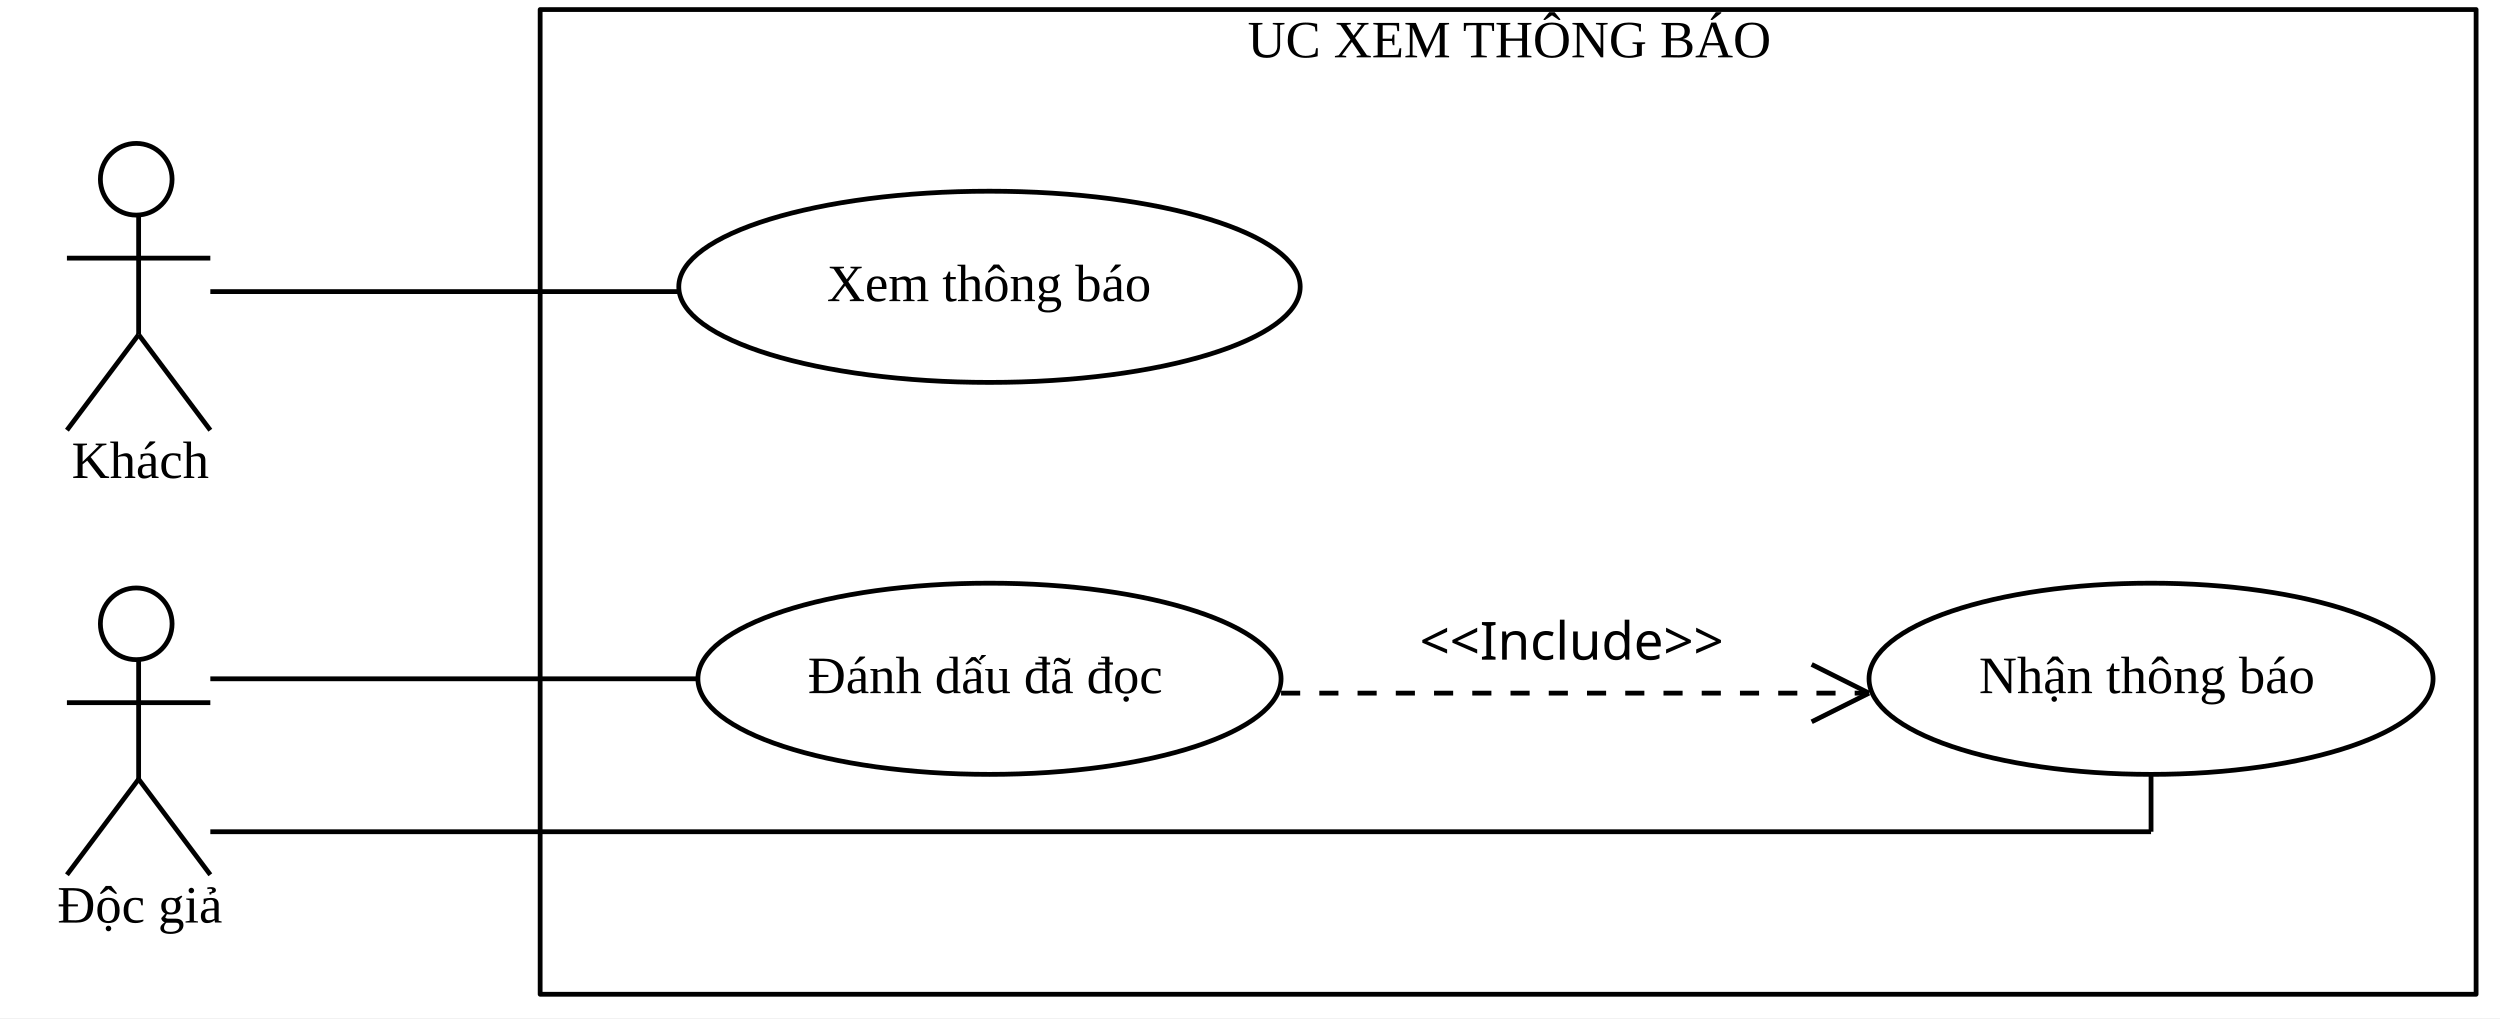
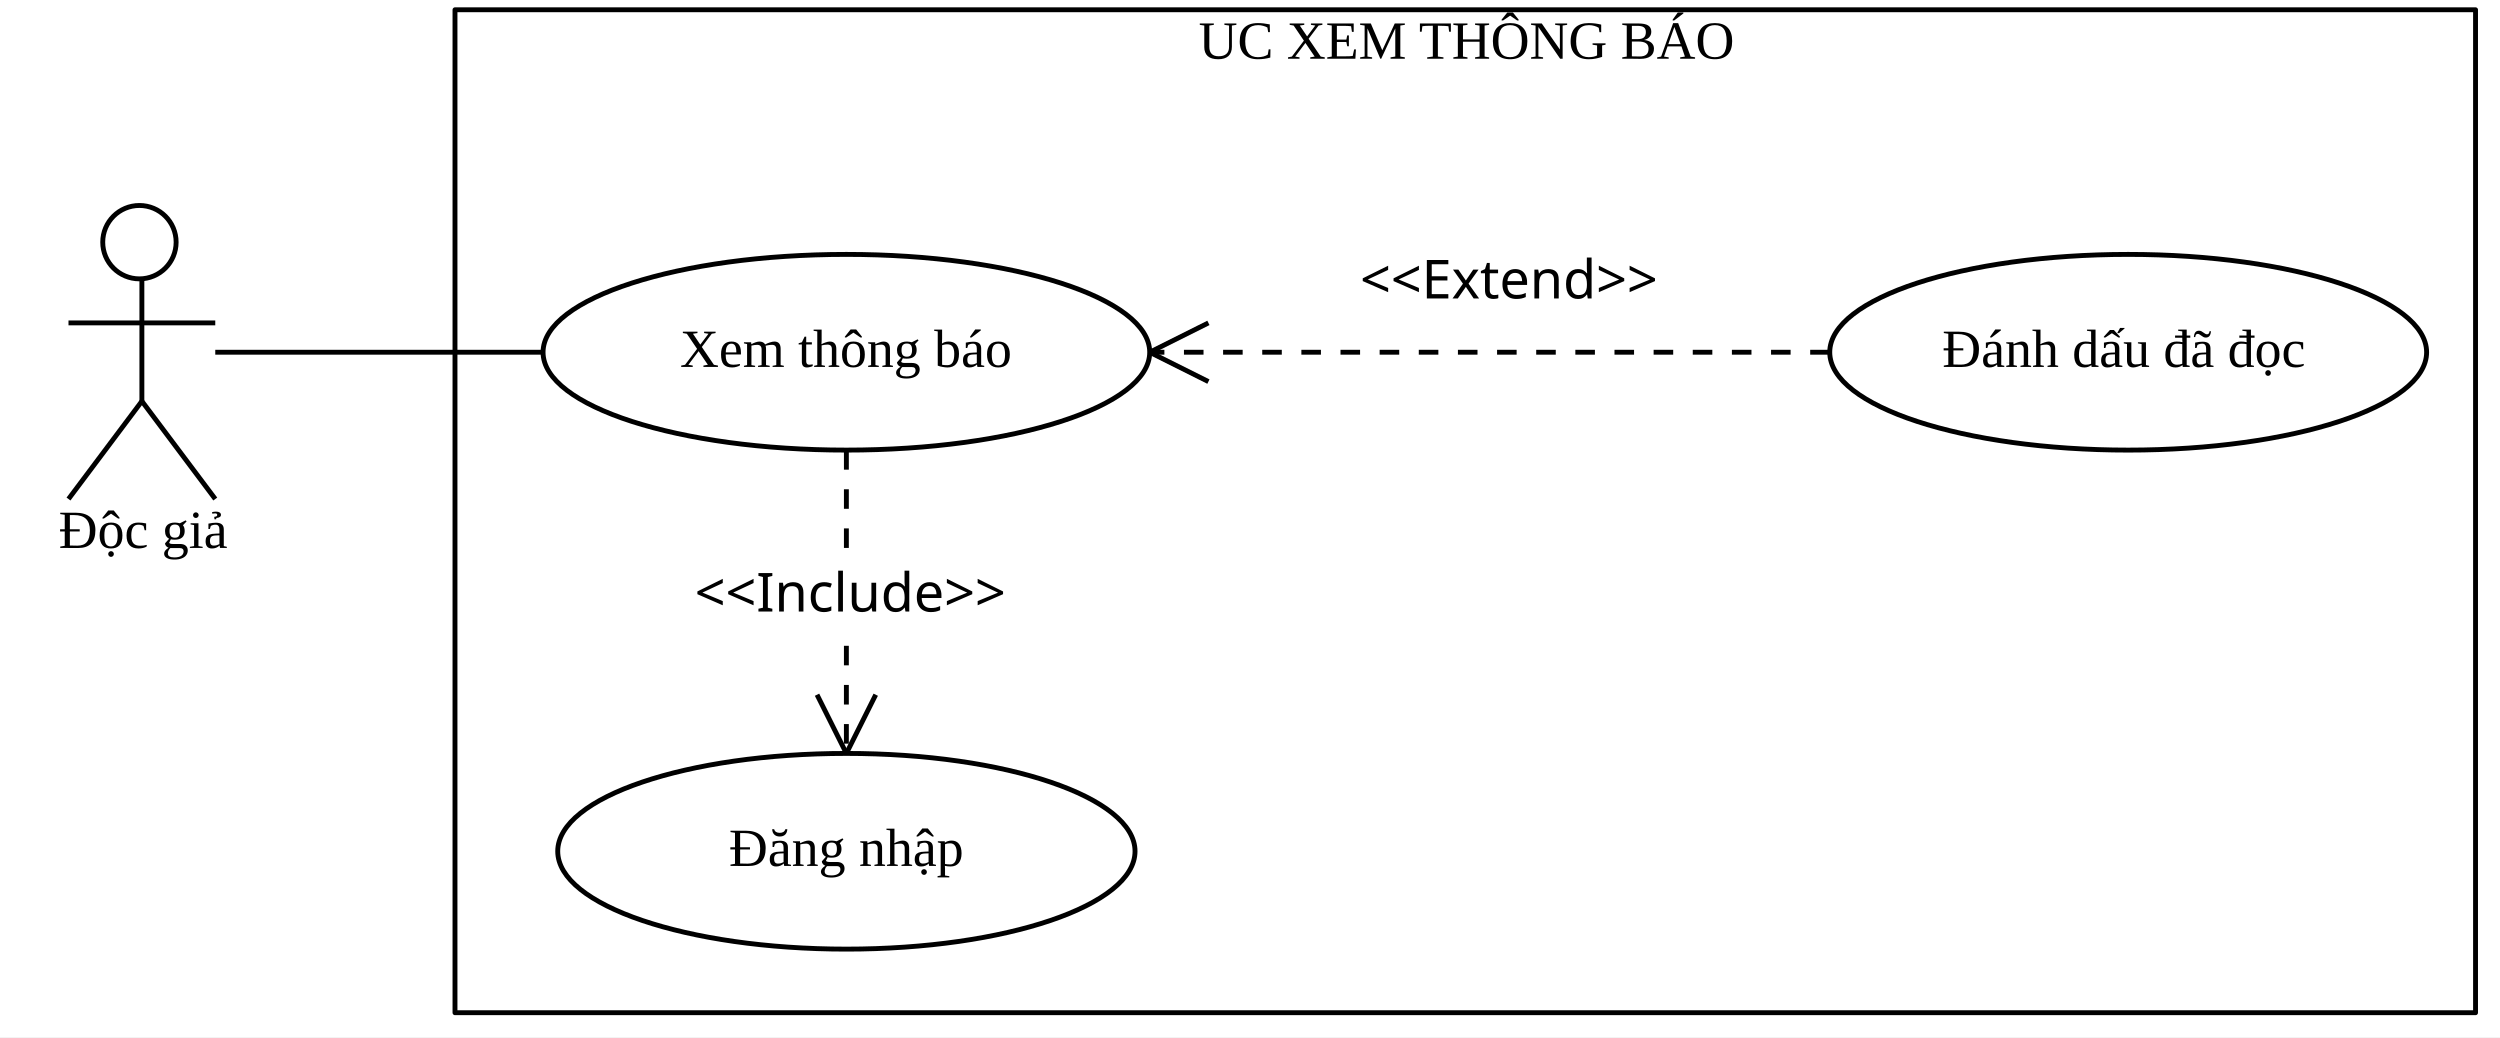
- <svg xmlns="http://www.w3.org/2000/svg" color-interpolation="auto" color-rendering="auto" fill="rgb(0,0,0)" fill-opacity="0" font-family="'Dialog'" font-size="12px" font-style="normal" font-weight="normal" height="213" image-rendering="auto" shape-rendering="auto" stroke="rgb(0,0,0)" stroke-dasharray="none" stroke-dashoffset="0" stroke-linecap="square" stroke-linejoin="miter" stroke-miterlimit="10" stroke-opacity="0" stroke-width="1" text-rendering="auto" viewbox="0 0 523 213" width="523">
+ <svg xmlns="http://www.w3.org/2000/svg" color-interpolation="auto" color-rendering="auto" fill="rgb(0,0,0)" fill-opacity="0" font-family="'Dialog'" font-size="12px" font-style="normal" font-weight="normal" height="212" image-rendering="auto" shape-rendering="auto" stroke="rgb(0,0,0)" stroke-dasharray="none" stroke-dashoffset="0" stroke-linecap="square" stroke-linejoin="miter" stroke-miterlimit="10" stroke-opacity="0" stroke-width="1" text-rendering="auto" viewbox="0 0 511 212" width="511">
  <defs id="genericDefs" />
  <g>
    <defs id="defs1">
-       <clipPath clipPathUnits="userSpaceOnUse" id="dfaa9c20-1436-4d5d-9836-b5efefcff5d6">
+       <clipPath clipPathUnits="userSpaceOnUse" id="d2b8d188-3323-4074-8541-f96f3345b4be">
        <path d="M-7 -7 L41 -7 L41 71 L-7 71 L-7 -7 Z" />
      </clipPath>
-       <clipPath clipPathUnits="userSpaceOnUse" id="47244c9d-cc03-4613-96c6-e0097c45233d">
+       <clipPath clipPathUnits="userSpaceOnUse" id="79135705-f669-4a49-a2d0-e3e87626e76d">
        <path d="M-7 -7 L41 -7 L41 71 L-7 71 L-7 -7 Z" />
      </clipPath>
-       <clipPath clipPathUnits="userSpaceOnUse" id="444f0df6-3be8-4b8f-8d14-cea04a24c4ab">
-         <path d="M-7 -7 L41 -7 L41 71 L-7 71 L-7 -7 Z" />
+       <clipPath clipPathUnits="userSpaceOnUse" id="8a62ad51-39a7-4684-ae71-7d8c0214709c">
+         <path d="M-7 -7 L425 -7 L425 217 L-7 217 L-7 -7 Z" />
      </clipPath>
-       <clipPath clipPathUnits="userSpaceOnUse" id="b3726111-2b5c-46b5-8227-ee53c3ff662b">
-         <path d="M-7 -7 L41 -7 L41 71 L-7 71 L-7 -7 Z" />
+       <clipPath clipPathUnits="userSpaceOnUse" id="adc4360b-c5a2-42d8-b8df-b7eac66e745c">
+         <path d="M-7 -7 L425 -7 L425 217 L-7 217 L-7 -7 Z" />
      </clipPath>
-       <clipPath clipPathUnits="userSpaceOnUse" id="83e5463b-ae85-4c34-af16-065c30e16550">
-         <path d="M-7 -7 L417 -7 L417 218 L-7 218 L-7 -7 Z" />
+       <clipPath clipPathUnits="userSpaceOnUse" id="f2bf5966-1724-4723-94cf-bb56f190151e">
+         <path d="M-7 -7 L425 -7 L425 217 L-7 217 L-7 -7 Z" />
      </clipPath>
-       <clipPath clipPathUnits="userSpaceOnUse" id="819a77ab-c9da-4bc3-9c1a-0b78d2d67b77">
-         <path d="M-7 -7 L417 -7 L417 218 L-7 218 L-7 -7 Z" />
+       <clipPath clipPathUnits="userSpaceOnUse" id="d9d7d5c2-cdb1-44b5-aa88-3a15bc4369cb">
+         <path d="M0 0 L0 13 L414 13 L414 0 Z" />
      </clipPath>
-       <clipPath clipPathUnits="userSpaceOnUse" id="2e02d7f6-de05-426b-a68c-6bdd8394594c">
-         <path d="M-7 -7 L417 -7 L417 218 L-7 218 L-7 -7 Z" />
-       </clipPath>
-       <clipPath clipPathUnits="userSpaceOnUse" id="5ef4cd1e-ed0a-42c4-9e6b-f472affe0732">
-         <path d="M0 0 L0 13 L406 13 L406 0 Z" />
-       </clipPath>
-       <clipPath clipPathUnits="userSpaceOnUse" id="579c1f46-e733-4bb4-b2d1-55977244f9a8">
+       <clipPath clipPathUnits="userSpaceOnUse" id="df7d7515-9884-49a8-9e0d-a037a174521a">
        <path d="M-7 -7 L129 -7 L129 51 L-7 51 L-7 -7 Z" />
      </clipPath>
-       <clipPath clipPathUnits="userSpaceOnUse" id="05b8f545-f878-4ef8-9a54-a094308dfbf2">
+       <clipPath clipPathUnits="userSpaceOnUse" id="6add35d2-b9c4-4f5a-8409-36fd538e6461">
        <path d="M-7 -7 L129 -7 L129 51 L-7 51 L-7 -7 Z" />
      </clipPath>
-       <clipPath clipPathUnits="userSpaceOnUse" id="29663510-be82-4172-8479-4b3a77f37190">
+       <clipPath clipPathUnits="userSpaceOnUse" id="8e80150d-afa1-4d11-8310-cd825c2b0296">
        <path d="M-7 -7 L129 -7 L129 51 L-7 51 L-7 -7 Z" />
      </clipPath>
-       <clipPath clipPathUnits="userSpaceOnUse" id="2a1b43d9-f9d7-4f67-aa8f-4422c9c8fbcf">
+       <clipPath clipPathUnits="userSpaceOnUse" id="c879a172-12bc-4888-8506-ea2138440e41">
        <path d="M0 0 L0 40 L118 40 L118 0 Z" />
      </clipPath>
-       <clipPath clipPathUnits="userSpaceOnUse" id="07163498-baec-4668-a45e-017319e86d18">
+       <clipPath clipPathUnits="userSpaceOnUse" id="52239c22-6618-4607-bff1-b2a08cd26718">
        <path d="M-7 -7 L133 -7 L133 51 L-7 51 L-7 -7 Z" />
      </clipPath>
-       <clipPath clipPathUnits="userSpaceOnUse" id="47d48a56-d1a8-40f4-93c4-67426d046574">
+       <clipPath clipPathUnits="userSpaceOnUse" id="367bc535-5a9d-44e2-8a75-7089d2c8334f">
        <path d="M-7 -7 L133 -7 L133 51 L-7 51 L-7 -7 Z" />
      </clipPath>
-       <clipPath clipPathUnits="userSpaceOnUse" id="d4be9c4b-e170-42b3-8d29-fc9af1c3df17">
+       <clipPath clipPathUnits="userSpaceOnUse" id="16b6cb2c-d108-47e2-af2b-10ae4448db1f">
        <path d="M-7 -7 L133 -7 L133 51 L-7 51 L-7 -7 Z" />
      </clipPath>
-       <clipPath clipPathUnits="userSpaceOnUse" id="37d7d662-43e1-4400-bc70-a2311e59ecbd">
+       <clipPath clipPathUnits="userSpaceOnUse" id="f0ce19e0-4acb-49f3-863d-4dd2fc4ac43c">
        <path d="M0 0 L0 40 L122 40 L122 0 Z" />
      </clipPath>
-       <clipPath clipPathUnits="userSpaceOnUse" id="7fdcce17-36a5-4c9f-9701-eb414625e714">
-         <path d="M-7 -7 L141 -7 L141 51 L-7 51 L-7 -7 Z" />
+       <clipPath clipPathUnits="userSpaceOnUse" id="1d62d132-b1a1-4217-baac-592fc0623c6d">
+         <path d="M-7 -7 L135 -7 L135 51 L-7 51 L-7 -7 Z" />
      </clipPath>
-       <clipPath clipPathUnits="userSpaceOnUse" id="447aaaac-8f7d-4f58-a097-d5b7eaab79bd">
-         <path d="M-7 -7 L141 -7 L141 51 L-7 51 L-7 -7 Z" />
+       <clipPath clipPathUnits="userSpaceOnUse" id="b42f5bfe-79dd-4123-9548-c82a10f97e74">
+         <path d="M-7 -7 L135 -7 L135 51 L-7 51 L-7 -7 Z" />
      </clipPath>
-       <clipPath clipPathUnits="userSpaceOnUse" id="6b180c8e-466e-4239-b31f-86336c7fd118">
-         <path d="M-7 -7 L141 -7 L141 51 L-7 51 L-7 -7 Z" />
+       <clipPath clipPathUnits="userSpaceOnUse" id="0026dc75-4789-470f-bcbf-f3489c2b7726">
+         <path d="M-7 -7 L135 -7 L135 51 L-7 51 L-7 -7 Z" />
      </clipPath>
-       <clipPath clipPathUnits="userSpaceOnUse" id="e758d616-d2df-4ddc-80b3-deae5f92a0b3">
-         <path d="M0 0 L0 40 L130 40 L130 0 Z" />
+       <clipPath clipPathUnits="userSpaceOnUse" id="fed0c796-db36-49ca-a27f-e837f93efe9a">
+         <path d="M0 0 L0 40 L124 40 L124 0 Z" />
      </clipPath>
-       <clipPath clipPathUnits="userSpaceOnUse" id="af61c8d6-6ece-4b74-928e-e42b687dbfcb">
+       <clipPath clipPathUnits="userSpaceOnUse" id="c2401d24-64be-46bc-a17f-07ca26843119">
        <path d="M-55 -13 L110 -13 L110 26 L-55 26 L-55 -13 Z" />
      </clipPath>
-       <clipPath clipPathUnits="userSpaceOnUse" id="2d5cc618-c454-445c-967d-470de7c5eee1">
-         <path d="M-49 -13 L98 -13 L98 26 L-49 26 L-49 -13 Z" />
+       <clipPath clipPathUnits="userSpaceOnUse" id="57181cca-57c6-4a48-bf5f-244482ca9ad1">
+         <path d="M0 0 L171 0 L171 104 L0 104 L0 0 Z" />
      </clipPath>
-       <clipPath clipPathUnits="userSpaceOnUse" id="151c6fe6-7c01-4d54-8f30-1ee4848d942d">
-         <path d="M0 0 L510 0 L510 116 L0 116 L0 0 Z" />
+       <clipPath clipPathUnits="userSpaceOnUse" id="9130c033-514e-4051-98bd-dada5d2e2676">
+         <path d="M63 80 L63 93 L8 93 L8 80 ZM0 0 L0 104 L139 104 L139 91 L171 91 L171 0 Z" />
      </clipPath>
-       <clipPath clipPathUnits="userSpaceOnUse" id="19bda49b-ac0a-4281-916b-1d8db2324b22">
-         <path d="M376 14 L376 29 L294 29 L294 14 ZM63 71 L63 84 L8 84 L8 71 ZM0 0 L0 116 L510 116 L510 0 Z" />
+       <clipPath clipPathUnits="userSpaceOnUse" id="765f4b68-043c-4a84-b520-b0c1f0e64d57">
+         <path d="M0 0 L243 0 L243 104 L0 104 L0 0 Z" />
      </clipPath>
-       <clipPath clipPathUnits="userSpaceOnUse" id="8d71f1bd-9753-4ae9-aae9-835ab6be0fe2">
-         <path d="M0 0 L206 0 L206 104 L0 104 L0 0 Z" />
+       <clipPath clipPathUnits="userSpaceOnUse" id="eeec5d03-092b-48ba-a758-db4c10dafac2">
+         <path d="M163 27 L163 42 L83 42 L83 27 ZM0 0 L0 91 L30 91 L30 104 L243 104 L243 0 Z" />
      </clipPath>
-       <clipPath clipPathUnits="userSpaceOnUse" id="adb6562f-22d3-4107-8cdb-6b06731dc78f">
-         <path d="M0 0 L0 104 L8 104 L8 91 L63 91 L63 104 L206 104 L206 0 L60 0 L60 11 L11 11 L11 0 Z" />
+       <clipPath clipPathUnits="userSpaceOnUse" id="5af180ff-c1f6-4515-b7e0-2195b79dfc33">
+         <path d="M0 0 L104 0 L104 166 L0 166 L0 0 Z" />
      </clipPath>
-       <clipPath clipPathUnits="userSpaceOnUse" id="bebb9e1c-8118-4652-8add-061d4595fd76">
-         <path d="M0 0 L202 0 L202 104 L0 104 L0 0 Z" />
+       <clipPath clipPathUnits="userSpaceOnUse" id="dbf84df2-2ec6-40cb-963c-2f072dbec0e1">
+         <path d="M92 71 L92 86 L10 86 L10 71 ZM0 0 L0 166 L104 166 L104 0 Z" />
      </clipPath>
-       <clipPath clipPathUnits="userSpaceOnUse" id="83c4d391-ccf4-4e5e-bade-9fca23e7077c">
-         <path d="M60 79 L60 92 L11 92 L11 79 ZM0 0 L0 104 L202 104 L202 0 Z" />
+       <clipPath clipPathUnits="userSpaceOnUse" id="6f36aa89-2e35-438c-972e-cd0827af4547">
+         <path d="M-82 -15 L164 -15 L164 30 L-82 30 L-82 -15 Z" />
      </clipPath>
-       <clipPath clipPathUnits="userSpaceOnUse" id="2324a8bf-3a0f-4c31-a613-6ac72f2af4a5">
-         <path d="M0 0 L227 0 L227 104 L0 104 L0 0 Z" />
-       </clipPath>
-       <clipPath clipPathUnits="userSpaceOnUse" id="17bbc912-1a5a-4db8-911e-a273819796b4">
-         <path d="M152 31 L152 46 L70 46 L70 31 ZM0 0 L0 104 L227 104 L227 0 Z" />
-       </clipPath>
-       <clipPath clipPathUnits="userSpaceOnUse" id="471e0ca3-d99d-48c4-a563-574a5e143910">
-         <path d="M-82 -15 L164 -15 L164 30 L-82 30 L-82 -15 Z" />
+       <clipPath clipPathUnits="userSpaceOnUse" id="c6673da2-ee03-4aee-9f52-fb4d31867af3">
+         <path d="M-80 -15 L160 -15 L160 30 L-80 30 L-80 -15 Z" />
      </clipPath>
    </defs>
    <g fill="white" fill-opacity="1" stroke="white" stroke-opacity="1" text-rendering="geometricPrecision">
-       <rect height="213" stroke="none" width="523" x="0" y="0" />
+       <rect height="212" stroke="none" width="511" x="0" y="0" />
    </g>
    <g data="{&quot;name&quot;:&quot;Độc giả&quot;,&quot;modelType&quot;:&quot;Actor&quot;}" hyper="" model-id="shape-oa1GzoWGAqACLR4l" style="pointer-events: auto; cursor: pointer;">
-       <g fill="white" fill-opacity="1" font-family="'Times New Roman'" font-size="11px" image-rendering="optimizeQuality" stroke="white" stroke-opacity="1" text-rendering="geometricPrecision" transform="translate(14,123)">
-         <circle clip-path="url(#47244c9d-cc03-4613-96c6-e0097c45233d)" cx="14.5" cy="7.5" r="7.5" stroke="none" />
+       <g fill="white" fill-opacity="1" font-family="'Times New Roman'" font-size="11px" image-rendering="optimizeQuality" stroke="white" stroke-opacity="1" text-rendering="geometricPrecision" transform="translate(14,42)">
+         <circle clip-path="url(#79135705-f669-4a49-a2d0-e3e87626e76d)" cx="14.5" cy="7.5" r="7.5" stroke="none" />
      </g>
-       <g fill="black" fill-opacity="1" font-family="'Times New Roman'" font-size="11px" image-rendering="optimizeQuality" stroke="black" stroke-linecap="butt" stroke-linejoin="round" stroke-miterlimit="0" stroke-opacity="1" text-rendering="geometricPrecision" transform="translate(14,123)">
-         <circle clip-path="url(#47244c9d-cc03-4613-96c6-e0097c45233d)" cx="14.5" cy="7.5" fill="none" r="7.5" />
-         <line clip-path="url(#47244c9d-cc03-4613-96c6-e0097c45233d)" fill="none" x1="15" x2="15" y1="15" y2="40" />
-         <line clip-path="url(#47244c9d-cc03-4613-96c6-e0097c45233d)" fill="none" x1="0" x2="30" y1="24" y2="24" />
-         <line clip-path="url(#47244c9d-cc03-4613-96c6-e0097c45233d)" fill="none" x1="15" x2="0" y1="40" y2="60" />
-         <line clip-path="url(#47244c9d-cc03-4613-96c6-e0097c45233d)" fill="none" x1="15" x2="30" y1="40" y2="60" />
-       </g>
-     </g>
-     <g data="{&quot;name&quot;:&quot;Khách&quot;,&quot;modelType&quot;:&quot;Actor&quot;}" hyper="" model-id="shape-ca1GzoWGAqACLR4o" style="pointer-events: auto; cursor: pointer;">
-       <g fill="white" fill-opacity="1" font-family="'Times New Roman'" font-size="11px" image-rendering="optimizeQuality" stroke="white" stroke-opacity="1" text-rendering="geometricPrecision" transform="translate(14,30)">
-         <circle clip-path="url(#b3726111-2b5c-46b5-8227-ee53c3ff662b)" cx="14.5" cy="7.5" r="7.5" stroke="none" />
-       </g>
-       <g fill="black" fill-opacity="1" font-family="'Times New Roman'" font-size="11px" image-rendering="optimizeQuality" stroke="black" stroke-linecap="butt" stroke-linejoin="round" stroke-miterlimit="0" stroke-opacity="1" text-rendering="geometricPrecision" transform="translate(14,30)">
-         <circle clip-path="url(#b3726111-2b5c-46b5-8227-ee53c3ff662b)" cx="14.5" cy="7.5" fill="none" r="7.5" />
-         <line clip-path="url(#b3726111-2b5c-46b5-8227-ee53c3ff662b)" fill="none" x1="15" x2="15" y1="15" y2="40" />
-         <line clip-path="url(#b3726111-2b5c-46b5-8227-ee53c3ff662b)" fill="none" x1="0" x2="30" y1="24" y2="24" />
-         <line clip-path="url(#b3726111-2b5c-46b5-8227-ee53c3ff662b)" fill="none" x1="15" x2="0" y1="40" y2="60" />
-         <line clip-path="url(#b3726111-2b5c-46b5-8227-ee53c3ff662b)" fill="none" x1="15" x2="30" y1="40" y2="60" />
+       <g fill="black" fill-opacity="1" font-family="'Times New Roman'" font-size="11px" image-rendering="optimizeQuality" stroke="black" stroke-linecap="butt" stroke-linejoin="round" stroke-miterlimit="0" stroke-opacity="1" text-rendering="geometricPrecision" transform="translate(14,42)">
+         <circle clip-path="url(#79135705-f669-4a49-a2d0-e3e87626e76d)" cx="14.5" cy="7.5" fill="none" r="7.5" />
+         <line clip-path="url(#79135705-f669-4a49-a2d0-e3e87626e76d)" fill="none" x1="15" x2="15" y1="15" y2="40" />
+         <line clip-path="url(#79135705-f669-4a49-a2d0-e3e87626e76d)" fill="none" x1="0" x2="30" y1="24" y2="24" />
+         <line clip-path="url(#79135705-f669-4a49-a2d0-e3e87626e76d)" fill="none" x1="15" x2="0" y1="40" y2="60" />
+         <line clip-path="url(#79135705-f669-4a49-a2d0-e3e87626e76d)" fill="none" x1="15" x2="30" y1="40" y2="60" />
      </g>
    </g>
    <g data="{&quot;name&quot;:&quot;UC XEM THÔNG BÁO&quot;,&quot;modelType&quot;:&quot;System&quot;}" hyper="" model-id="shape-aa1GzoWGAqACLR4r" style="pointer-events: auto; cursor: pointer;">
-       <g fill="white" fill-opacity="1" font-family="'Times New Roman'" font-size="11px" image-rendering="optimizeQuality" stroke="white" stroke-opacity="1" text-rendering="geometricPrecision" transform="translate(113,2)">
-         <rect clip-path="url(#819a77ab-c9da-4bc3-9c1a-0b78d2d67b77)" height="206" stroke="none" width="405" x="0" y="0" />
+       <g fill="white" fill-opacity="1" font-family="'Times New Roman'" font-size="11px" image-rendering="optimizeQuality" stroke="white" stroke-opacity="1" text-rendering="geometricPrecision" transform="translate(93,2)">
+         <rect clip-path="url(#adc4360b-c5a2-42d8-b8df-b7eac66e745c)" height="205" stroke="none" width="413" x="0" y="0" />
      </g>
-       <g fill="black" fill-opacity="1" font-family="'Times New Roman'" font-size="11px" image-rendering="optimizeQuality" stroke="black" stroke-linecap="butt" stroke-linejoin="round" stroke-miterlimit="0" stroke-opacity="1" text-rendering="geometricPrecision" transform="translate(113,2)">
-         <rect clip-path="url(#819a77ab-c9da-4bc3-9c1a-0b78d2d67b77)" fill="none" height="206" width="405" x="0" y="0" />
+       <g fill="black" fill-opacity="1" font-family="'Times New Roman'" font-size="11px" image-rendering="optimizeQuality" stroke="black" stroke-linecap="butt" stroke-linejoin="round" stroke-miterlimit="0" stroke-opacity="1" text-rendering="geometricPrecision" transform="translate(93,2)">
+         <rect clip-path="url(#adc4360b-c5a2-42d8-b8df-b7eac66e745c)" fill="none" height="205" width="413" x="0" y="0" />
      </g>
    </g>
-     <g fill="black" fill-opacity="1" font-family="'Times New Roman'" font-size="11px" image-rendering="optimizeQuality" stroke="black" stroke-opacity="1" text-rendering="geometricPrecision" transform="translate(113,2)">
-       <text clip-path="url(#5ef4cd1e-ed0a-42c4-9e6b-f472affe0732)" stroke="none" x="148" xml:space="preserve" y="10">UC XEM THÔNG BÁO</text>
+     <g fill="black" fill-opacity="1" font-family="'Times New Roman'" font-size="11px" image-rendering="optimizeQuality" stroke="black" stroke-opacity="1" text-rendering="geometricPrecision" transform="translate(93,2)">
+       <text clip-path="url(#d9d7d5c2-cdb1-44b5-aa88-3a15bc4369cb)" stroke="none" x="152" xml:space="preserve" y="10">UC XEM THÔNG BÁO</text>
    </g>
-     <g data="{&quot;name&quot;:&quot;Nhận thông báo&quot;,&quot;modelType&quot;:&quot;UseCase&quot;}" hyper="" model-id="shape-.a1GzoWGAqACLR4u" style="pointer-events: auto; cursor: pointer;">
-       <g fill="white" fill-opacity="1" font-family="'Times New Roman'" font-size="11px" image-rendering="optimizeQuality" stroke="white" stroke-opacity="1" text-rendering="geometricPrecision" transform="translate(391,122)">
-         <ellipse clip-path="url(#05b8f545-f878-4ef8-9a54-a094308dfbf2)" cx="59" cy="20" rx="59" ry="20" stroke="none" />
+     <g data="{&quot;name&quot;:&quot;Đăng nhập&quot;,&quot;modelType&quot;:&quot;UseCase&quot;}" hyper="" model-id="shape-.a1GzoWGAqACLR4u" style="pointer-events: auto; cursor: pointer;">
+       <g fill="white" fill-opacity="1" font-family="'Times New Roman'" font-size="11px" image-rendering="optimizeQuality" stroke="white" stroke-opacity="1" text-rendering="geometricPrecision" transform="translate(114,154)">
+         <ellipse clip-path="url(#6add35d2-b9c4-4f5a-8409-36fd538e6461)" cx="59" cy="20" rx="59" ry="20" stroke="none" />
      </g>
-       <g fill="black" fill-opacity="1" font-family="'Times New Roman'" font-size="11px" image-rendering="optimizeQuality" stroke="black" stroke-linecap="butt" stroke-linejoin="round" stroke-miterlimit="0" stroke-opacity="1" text-rendering="geometricPrecision" transform="translate(391,122)">
-         <ellipse clip-path="url(#05b8f545-f878-4ef8-9a54-a094308dfbf2)" cx="59" cy="20" fill="none" rx="59" ry="20" />
+       <g fill="black" fill-opacity="1" font-family="'Times New Roman'" font-size="11px" image-rendering="optimizeQuality" stroke="black" stroke-linecap="butt" stroke-linejoin="round" stroke-miterlimit="0" stroke-opacity="1" text-rendering="geometricPrecision" transform="translate(114,154)">
+         <ellipse clip-path="url(#6add35d2-b9c4-4f5a-8409-36fd538e6461)" cx="59" cy="20" fill="none" rx="59" ry="20" />
      </g>
    </g>
-     <g fill="black" fill-opacity="1" font-family="'Times New Roman'" font-size="11px" image-rendering="optimizeQuality" stroke="black" stroke-opacity="1" text-rendering="geometricPrecision" transform="translate(391,122)">
-       <text clip-path="url(#2a1b43d9-f9d7-4f67-aa8f-4422c9c8fbcf)" stroke="none" x="23" xml:space="preserve" y="23">Nhận thông báo</text>
+     <g fill="black" fill-opacity="1" font-family="'Times New Roman'" font-size="11px" image-rendering="optimizeQuality" stroke="black" stroke-opacity="1" text-rendering="geometricPrecision" transform="translate(114,154)">
+       <text clip-path="url(#c879a172-12bc-4888-8506-ea2138440e41)" stroke="none" x="35" xml:space="preserve" y="23">Đăng nhập</text>
    </g>
    <g data="{&quot;name&quot;:&quot;Đánh dấu đã đọc&quot;,&quot;modelType&quot;:&quot;UseCase&quot;}" hyper="" model-id="shape-1a1GzoWGAqACLR46" style="pointer-events: auto; cursor: pointer;">
-       <g fill="white" fill-opacity="1" font-family="'Times New Roman'" font-size="11px" image-rendering="optimizeQuality" stroke="white" stroke-opacity="1" text-rendering="geometricPrecision" transform="translate(146,122)">
-         <ellipse clip-path="url(#47d48a56-d1a8-40f4-93c4-67426d046574)" cx="61" cy="20" rx="61" ry="20" stroke="none" />
+       <g fill="white" fill-opacity="1" font-family="'Times New Roman'" font-size="11px" image-rendering="optimizeQuality" stroke="white" stroke-opacity="1" text-rendering="geometricPrecision" transform="translate(374,52)">
+         <ellipse clip-path="url(#367bc535-5a9d-44e2-8a75-7089d2c8334f)" cx="61" cy="20" rx="61" ry="20" stroke="none" />
      </g>
-       <g fill="black" fill-opacity="1" font-family="'Times New Roman'" font-size="11px" image-rendering="optimizeQuality" stroke="black" stroke-linecap="butt" stroke-linejoin="round" stroke-miterlimit="0" stroke-opacity="1" text-rendering="geometricPrecision" transform="translate(146,122)">
-         <ellipse clip-path="url(#47d48a56-d1a8-40f4-93c4-67426d046574)" cx="61" cy="20" fill="none" rx="61" ry="20" />
+       <g fill="black" fill-opacity="1" font-family="'Times New Roman'" font-size="11px" image-rendering="optimizeQuality" stroke="black" stroke-linecap="butt" stroke-linejoin="round" stroke-miterlimit="0" stroke-opacity="1" text-rendering="geometricPrecision" transform="translate(374,52)">
+         <ellipse clip-path="url(#367bc535-5a9d-44e2-8a75-7089d2c8334f)" cx="61" cy="20" fill="none" rx="61" ry="20" />
      </g>
    </g>
-     <g fill="black" fill-opacity="1" font-family="'Times New Roman'" font-size="11px" image-rendering="optimizeQuality" stroke="black" stroke-opacity="1" text-rendering="geometricPrecision" transform="translate(146,122)">
-       <text clip-path="url(#37d7d662-43e1-4400-bc70-a2311e59ecbd)" stroke="none" x="23" xml:space="preserve" y="23">Đánh dấu đã đọc</text>
+     <g fill="black" fill-opacity="1" font-family="'Times New Roman'" font-size="11px" image-rendering="optimizeQuality" stroke="black" stroke-opacity="1" text-rendering="geometricPrecision" transform="translate(374,52)">
+       <text clip-path="url(#f0ce19e0-4acb-49f3-863d-4dd2fc4ac43c)" stroke="none" x="23" xml:space="preserve" y="23">Đánh dấu đã đọc</text>
    </g>
    <g data="{&quot;name&quot;:&quot;Xem thông báo&quot;,&quot;modelType&quot;:&quot;UseCase&quot;}" hyper="" model-id="shape-ba1GzoWGAqACLR5G" style="pointer-events: auto; cursor: pointer;">
-       <g fill="white" fill-opacity="1" font-family="'Times New Roman'" font-size="11px" image-rendering="optimizeQuality" stroke="white" stroke-opacity="1" text-rendering="geometricPrecision" transform="translate(142,40)">
-         <ellipse clip-path="url(#447aaaac-8f7d-4f58-a097-d5b7eaab79bd)" cx="65" cy="20" rx="65" ry="20" stroke="none" />
+       <g fill="white" fill-opacity="1" font-family="'Times New Roman'" font-size="11px" image-rendering="optimizeQuality" stroke="white" stroke-opacity="1" text-rendering="geometricPrecision" transform="translate(111,52)">
+         <ellipse clip-path="url(#b42f5bfe-79dd-4123-9548-c82a10f97e74)" cx="62" cy="20" rx="62" ry="20" stroke="none" />
      </g>
-       <g fill="black" fill-opacity="1" font-family="'Times New Roman'" font-size="11px" image-rendering="optimizeQuality" stroke="black" stroke-linecap="butt" stroke-linejoin="round" stroke-miterlimit="0" stroke-opacity="1" text-rendering="geometricPrecision" transform="translate(142,40)">
-         <ellipse clip-path="url(#447aaaac-8f7d-4f58-a097-d5b7eaab79bd)" cx="65" cy="20" fill="none" rx="65" ry="20" />
+       <g fill="black" fill-opacity="1" font-family="'Times New Roman'" font-size="11px" image-rendering="optimizeQuality" stroke="black" stroke-linecap="butt" stroke-linejoin="round" stroke-miterlimit="0" stroke-opacity="1" text-rendering="geometricPrecision" transform="translate(111,52)">
+         <ellipse clip-path="url(#b42f5bfe-79dd-4123-9548-c82a10f97e74)" cx="62" cy="20" fill="none" rx="62" ry="20" />
      </g>
    </g>
-     <g fill="black" fill-opacity="1" font-family="'Times New Roman'" font-size="11px" image-rendering="optimizeQuality" stroke="black" stroke-opacity="1" text-rendering="geometricPrecision" transform="translate(142,40)">
-       <text clip-path="url(#e758d616-d2df-4ddc-80b3-deae5f92a0b3)" stroke="none" x="31" xml:space="preserve" y="23">Xem thông báo</text>
+     <g fill="black" fill-opacity="1" font-family="'Times New Roman'" font-size="11px" image-rendering="optimizeQuality" stroke="black" stroke-opacity="1" text-rendering="geometricPrecision" transform="translate(111,52)">
+       <text clip-path="url(#fed0c796-db36-49ca-a27f-e837f93efe9a)" stroke="none" x="28" xml:space="preserve" y="23">Xem thông báo</text>
    </g>
-     <g fill="black" fill-opacity="1" font-family="'Times New Roman'" font-size="11px" image-rendering="optimizeQuality" stroke="black" stroke-opacity="1" text-rendering="geometricPrecision" transform="translate(2,183)">
-       <text clip-path="url(#af61c8d6-6ece-4b74-928e-e42b687dbfcb)" stroke="none" x="10" xml:space="preserve" y="10">Độc giả</text>
+     <g fill="black" fill-opacity="1" font-family="'Times New Roman'" font-size="11px" image-rendering="optimizeQuality" stroke="black" stroke-opacity="1" text-rendering="geometricPrecision" transform="translate(2,102)">
+       <text clip-path="url(#c2401d24-64be-46bc-a17f-07ca26843119)" stroke="none" x="10" xml:space="preserve" y="10">Độc giả</text>
    </g>
-     <g fill="black" fill-opacity="1" font-family="'Times New Roman'" font-size="11px" image-rendering="optimizeQuality" stroke="black" stroke-opacity="1" text-rendering="geometricPrecision" transform="translate(5,90)">
-       <text clip-path="url(#2d5cc618-c454-445c-967d-470de7c5eee1)" stroke="none" x="10" xml:space="preserve" y="10">Khách</text>
-     </g>
-     <g data="{&quot;name&quot;:&quot;&quot;,&quot;modelType&quot;:&quot;Association&quot;}" hyper="" model-id="connector-Q61GzoWGAqACLR5S" style="pointer-events: auto; cursor: pointer;">
-       <g fill="black" fill-opacity="1" font-family="sans-serif" font-size="11px" image-rendering="optimizeQuality" stroke="black" stroke-linecap="butt" stroke-linejoin="round" stroke-opacity="1" text-rendering="geometricPrecision" transform="translate(-6,112)">
-         <line clip-path="url(#19bda49b-ac0a-4281-916b-1d8db2324b22)" fill="none" x1="50" x2="456" y1="62" y2="62" />
-         <line clip-path="url(#19bda49b-ac0a-4281-916b-1d8db2324b22)" fill="none" x1="456" x2="456" y1="62" y2="50" />
+     <g data="{&quot;modelType&quot;:&quot;Association&quot;}" hyper="" model-id="connector-w7vXOEWGAqACOBBt" style="pointer-events: auto; cursor: pointer;">
+       <g fill="black" fill-opacity="1" font-family="sans-serif" font-size="11px" image-rendering="optimizeQuality" stroke="black" stroke-linecap="butt" stroke-linejoin="round" stroke-opacity="1" text-rendering="geometricPrecision" transform="translate(-6,22)">
+         <line clip-path="url(#9130c033-514e-4051-98bd-dada5d2e2676)" fill="none" x1="50" x2="117" y1="50" y2="50" />
      </g>
    </g>
-     <g data="{&quot;name&quot;:&quot;&quot;,&quot;modelType&quot;:&quot;Association&quot;}" hyper="" model-id="connector-U61GzoWGAqACLR5Z" style="pointer-events: auto; cursor: pointer;">
-       <g fill="black" fill-opacity="1" font-family="sans-serif" font-size="11px" image-rendering="optimizeQuality" stroke="black" stroke-linecap="butt" stroke-linejoin="round" stroke-opacity="1" text-rendering="geometricPrecision" transform="translate(-6,92)">
-         <line clip-path="url(#adb6562f-22d3-4107-8cdb-6b06731dc78f)" fill="none" x1="50" x2="152" y1="50" y2="50" />
+     <g data="{&quot;modelType&quot;:&quot;Extend&quot;}" hyper="" model-id="connector-rDsPOEWGAqACOBEH" style="pointer-events: auto; cursor: pointer;">
+       <g fill="black" fill-opacity="1" font-family="sans-serif" font-size="11px" image-rendering="optimizeQuality" stroke="black" stroke-dasharray="4" stroke-linecap="butt" stroke-linejoin="round" stroke-opacity="1" text-rendering="geometricPrecision" transform="translate(185,22)">
+         <line clip-path="url(#eeec5d03-092b-48ba-a758-db4c10dafac2)" fill="none" x1="189" x2="50" y1="50" y2="50" />
+         <line clip-path="url(#eeec5d03-092b-48ba-a758-db4c10dafac2)" fill="none" stroke-dasharray="none" x1="50" x2="62" y1="50" y2="56" />
+         <line clip-path="url(#eeec5d03-092b-48ba-a758-db4c10dafac2)" fill="none" stroke-dasharray="none" x1="50" x2="62" y1="50" y2="44" />
      </g>
    </g>
-     <g data="{&quot;name&quot;:&quot;&quot;,&quot;modelType&quot;:&quot;Association&quot;}" hyper="" model-id="connector-661GzoWGAqACLR5j" style="pointer-events: auto; cursor: pointer;">
-       <g fill="black" fill-opacity="1" font-family="sans-serif" font-size="11px" image-rendering="optimizeQuality" stroke="black" stroke-linecap="butt" stroke-linejoin="round" stroke-opacity="1" text-rendering="geometricPrecision" transform="translate(-6,11)">
-         <line clip-path="url(#83c4d391-ccf4-4e5e-bade-9fca23e7077c)" fill="none" x1="50" x2="148" y1="50" y2="50" />
+     <g data="{&quot;modelType&quot;:&quot;Include&quot;}" hyper="" model-id="connector-NfKPOEWGAqACOBFC" style="pointer-events: auto; cursor: pointer;">
+       <g fill="black" fill-opacity="1" font-family="sans-serif" font-size="11px" image-rendering="optimizeQuality" stroke="black" stroke-dasharray="4" stroke-linecap="butt" stroke-linejoin="round" stroke-opacity="1" text-rendering="geometricPrecision" transform="translate(123,42)">
+         <line clip-path="url(#dbf84df2-2ec6-40cb-963c-2f072dbec0e1)" fill="none" x1="50" x2="50" y1="50" y2="112" />
+         <line clip-path="url(#dbf84df2-2ec6-40cb-963c-2f072dbec0e1)" fill="none" stroke-dasharray="none" x1="50" x2="56" y1="112" y2="100" />
+         <line clip-path="url(#dbf84df2-2ec6-40cb-963c-2f072dbec0e1)" fill="none" stroke-dasharray="none" x1="50" x2="44" y1="112" y2="100" />
      </g>
    </g>
-     <g data="{&quot;modelType&quot;:&quot;Include&quot;}" hyper="" model-id="connector-WGcmzoWGAqACLR65" style="pointer-events: auto; cursor: pointer;">
-       <g fill="black" fill-opacity="1" font-family="sans-serif" font-size="11px" image-rendering="optimizeQuality" stroke="black" stroke-dasharray="4" stroke-linecap="butt" stroke-linejoin="round" stroke-opacity="1" text-rendering="geometricPrecision" transform="translate(218,95)">
-         <line clip-path="url(#17bbc912-1a5a-4db8-911e-a273819796b4)" fill="none" x1="50" x2="173" y1="50" y2="50" />
-         <line clip-path="url(#17bbc912-1a5a-4db8-911e-a273819796b4)" fill="none" stroke-dasharray="none" x1="173" x2="161" y1="50" y2="44" />
-         <line clip-path="url(#17bbc912-1a5a-4db8-911e-a273819796b4)" fill="none" stroke-dasharray="none" x1="173" x2="161" y1="50" y2="56" />
-       </g>
+     <g fill="black" fill-opacity="1" font-family="sans-serif" font-size="11px" image-rendering="optimizeQuality" stroke="black" stroke-opacity="1" text-rendering="geometricPrecision" transform="translate(133,113)">
+       <text clip-path="url(#6f36aa89-2e35-438c-972e-cd0827af4547)" stroke="none" x="9" xml:space="preserve" y="12">&lt;&lt;Include&gt;&gt;</text>
    </g>
-     <g fill="black" fill-opacity="1" font-family="sans-serif" font-size="11px" image-rendering="optimizeQuality" stroke="black" stroke-opacity="1" text-rendering="geometricPrecision" transform="translate(288,126)">
-       <text clip-path="url(#471e0ca3-d99d-48c4-a563-574a5e143910)" stroke="none" x="9" xml:space="preserve" y="12">&lt;&lt;Include&gt;&gt;</text>
+     <g fill="black" fill-opacity="1" font-family="sans-serif" font-size="11px" image-rendering="optimizeQuality" stroke="black" stroke-opacity="1" text-rendering="geometricPrecision" transform="translate(268,49)">
+       <text clip-path="url(#c6673da2-ee03-4aee-9f52-fb4d31867af3)" stroke="none" x="10" xml:space="preserve" y="12">&lt;&lt;Extend&gt;&gt;</text>
    </g>
  </g>
</svg>
